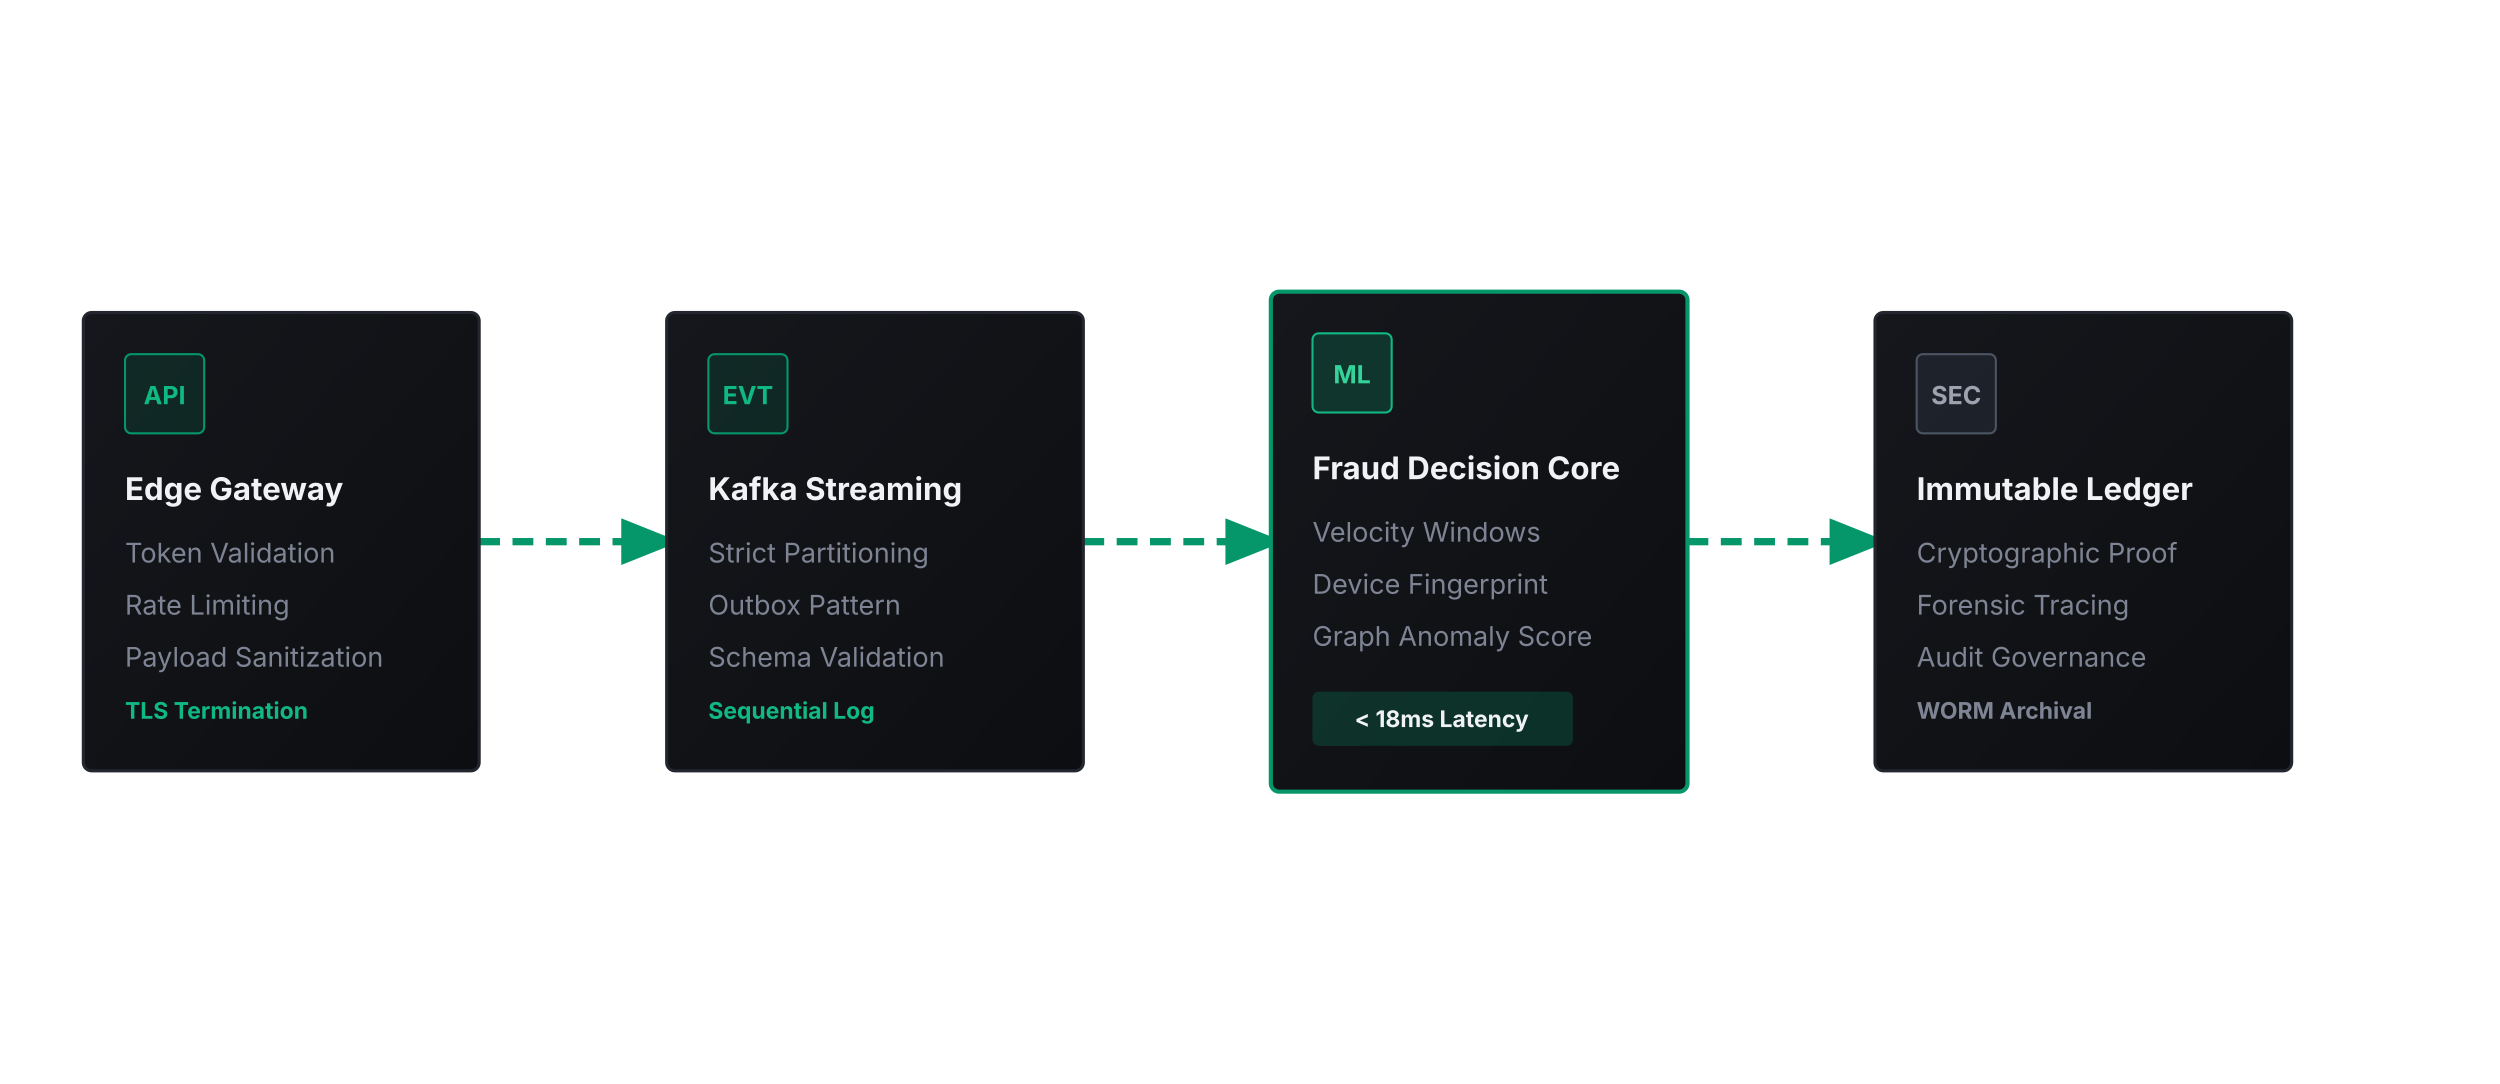
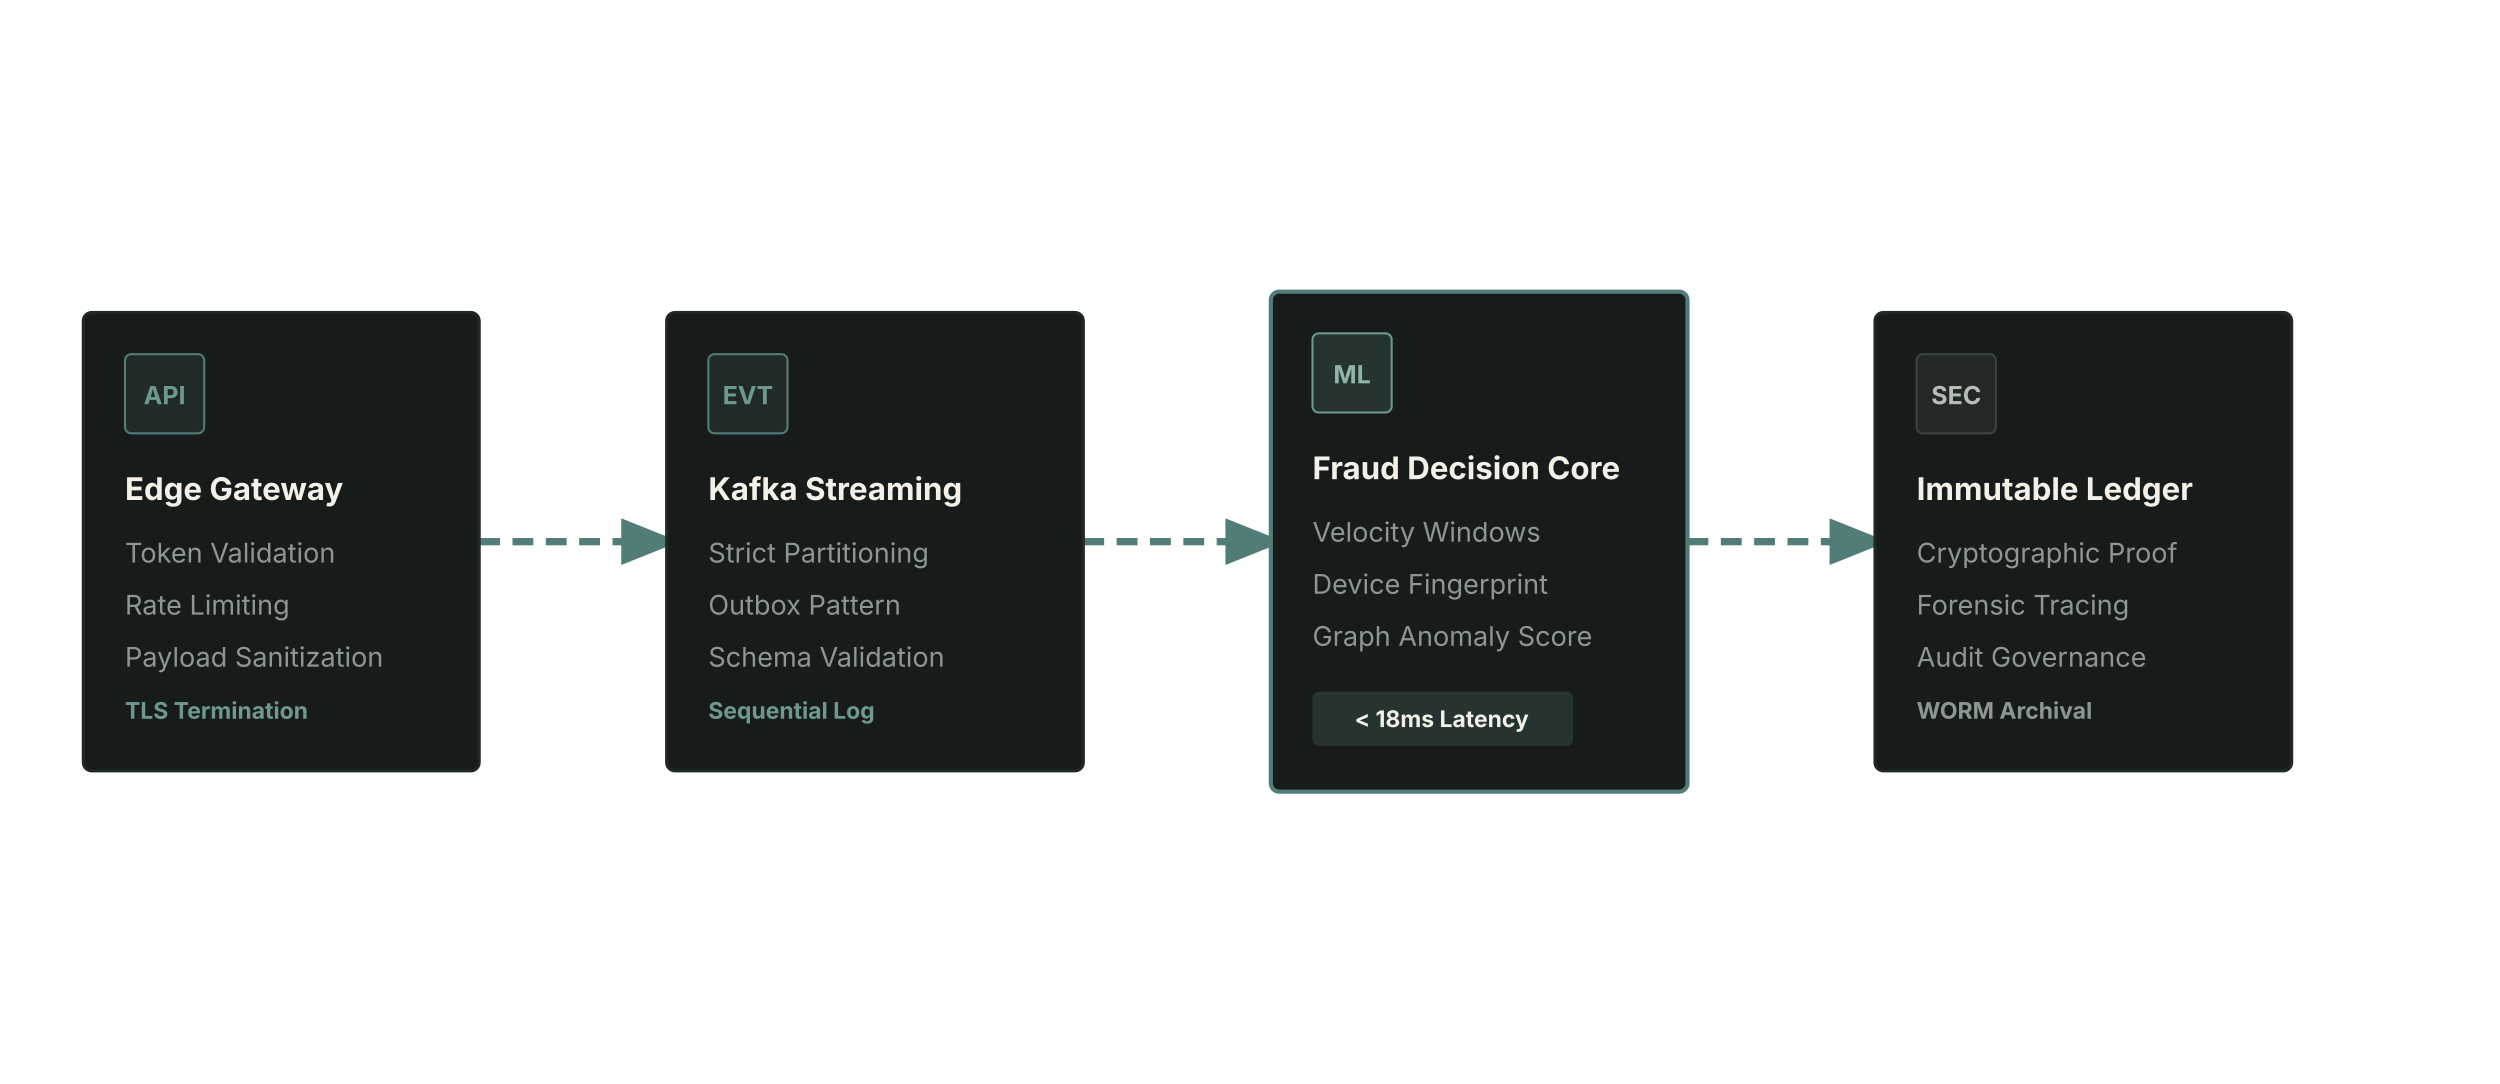
<svg xmlns="http://www.w3.org/2000/svg" dir="ltr" viewBox="0 0 1200 520" width="100%" height="100%">
  <defs>
    <linearGradient id="cardGrad1" x1="0%" y1="0%" x2="100%" y2="100%">
-       <stop offset="0%" stop-color="#15171C" />
-       <stop offset="100%" stop-color="#0D0E11" />
+       <stop offset="0%" stop-color="#171C1A" />
+       <stop offset="100%" stop-color="#171C1A" />
    </linearGradient>
    <marker id="arrowJade1" viewBox="0 0 10 10" refX="6" refY="5" markerWidth="8" markerHeight="8" orient="auto-start-reverse">
-       <path d="M 0 1 L 10 5 L 0 9 z" fill="#059669" />
+       <path d="M 0 1 L 10 5 L 0 9 z" fill="#527C78" />
    </marker>
    <style>
      @keyframes flowDash { to { stroke-dashoffset: -32; } }
      .anim-flow { stroke-dasharray: 10, 6; animation: flowDash 1.4s linear infinite; }
      text { font-family: system-ui, -apple-system, sans-serif; }
    </style>
  </defs>
-   <path d="M 230 260 L 315 260" stroke="#059669" stroke-width="3.5" fill="none" class="anim-flow" marker-end="url(#arrowJade1)" />
-   <path d="M 520 260 L 605 260" stroke="#059669" stroke-width="3.5" fill="none" class="anim-flow" marker-end="url(#arrowJade1)" />
-   <path d="M 810 260 L 895 260" stroke="#059669" stroke-width="3.5" fill="none" class="anim-flow" marker-end="url(#arrowJade1)" />
+   <path d="M 230 260 L 315 260" stroke="#527C78" stroke-width="3.5" fill="none" class="anim-flow" marker-end="url(#arrowJade1)" />
+   <path d="M 520 260 L 605 260" stroke="#527C78" stroke-width="3.5" fill="none" class="anim-flow" marker-end="url(#arrowJade1)" />
+   <path d="M 810 260 L 895 260" stroke="#527C78" stroke-width="3.5" fill="none" class="anim-flow" marker-end="url(#arrowJade1)" />
  <g transform="translate(40, 150)">
-     <rect width="190" height="220" rx="4" fill="url(#cardGrad1)" stroke="#23262E" stroke-width="1.5" />
-     <rect x="20" y="20" width="38" height="38" rx="3" fill="#059669" fill-opacity="0.15" stroke="#059669" stroke-width="1" />
-     <text x="39" y="44" fill="#10B981" font-size="12" font-weight="bold" text-anchor="middle">API</text>
-     <text x="20" y="90" fill="#F0F2F5" font-size="15" font-weight="bold">Edge Gateway</text>
-     <text x="20" y="120" fill="#7E8494" font-size="13">Token Validation</text>
-     <text x="20" y="145" fill="#7E8494" font-size="13">Rate Limiting</text>
-     <text x="20" y="170" fill="#7E8494" font-size="13">Payload Sanitization</text>
-     <text x="20" y="195" fill="#10B981" font-size="11" font-weight="bold">TLS Termination</text>
+     <rect width="190" height="220" rx="4" fill="url(#cardGrad1)" stroke="#202725" stroke-width="1.5" />
+     <rect x="20" y="20" width="38" height="38" rx="3" fill="#527C78" fill-opacity="0.15" stroke="#527C78" stroke-width="1" />
+     <text x="39" y="44" fill="#6E9792" font-size="12" font-weight="bold" text-anchor="middle">API</text>
+     <text x="20" y="90" fill="#F3F0E8" font-size="15" font-weight="bold">Edge Gateway</text>
+     <text x="20" y="120" fill="#8C9790" font-size="13">Token Validation</text>
+     <text x="20" y="145" fill="#8C9790" font-size="13">Rate Limiting</text>
+     <text x="20" y="170" fill="#8C9790" font-size="13">Payload Sanitization</text>
+     <text x="20" y="195" fill="#6E9792" font-size="11" font-weight="bold">TLS Termination</text>
  </g>
  <g transform="translate(320, 150)">
-     <rect width="200" height="220" rx="4" fill="url(#cardGrad1)" stroke="#23262E" stroke-width="1.5" />
-     <rect x="20" y="20" width="38" height="38" rx="3" fill="#059669" fill-opacity="0.15" stroke="#059669" stroke-width="1" />
-     <text x="39" y="44" fill="#10B981" font-size="12" font-weight="bold" text-anchor="middle">EVT</text>
-     <text x="20" y="90" fill="#F0F2F5" font-size="15" font-weight="bold">Kafka Streaming</text>
-     <text x="20" y="120" fill="#7E8494" font-size="13">Strict Partitioning</text>
-     <text x="20" y="145" fill="#7E8494" font-size="13">Outbox Pattern</text>
-     <text x="20" y="170" fill="#7E8494" font-size="13">Schema Validation</text>
-     <text x="20" y="195" fill="#10B981" font-size="11" font-weight="bold">Sequential Log</text>
+     <rect width="200" height="220" rx="4" fill="url(#cardGrad1)" stroke="#202725" stroke-width="1.5" />
+     <rect x="20" y="20" width="38" height="38" rx="3" fill="#527C78" fill-opacity="0.15" stroke="#527C78" stroke-width="1" />
+     <text x="39" y="44" fill="#6E9792" font-size="12" font-weight="bold" text-anchor="middle">EVT</text>
+     <text x="20" y="90" fill="#F3F0E8" font-size="15" font-weight="bold">Kafka Streaming</text>
+     <text x="20" y="120" fill="#8C9790" font-size="13">Strict Partitioning</text>
+     <text x="20" y="145" fill="#8C9790" font-size="13">Outbox Pattern</text>
+     <text x="20" y="170" fill="#8C9790" font-size="13">Schema Validation</text>
+     <text x="20" y="195" fill="#6E9792" font-size="11" font-weight="bold">Sequential Log</text>
  </g>
  <g transform="translate(610, 140)">
-     <rect width="200" height="240" rx="4" fill="url(#cardGrad1)" stroke="#059669" stroke-width="2" />
-     <rect x="20" y="20" width="38" height="38" rx="3" fill="#059669" fill-opacity="0.25" stroke="#10B981" stroke-width="1" />
-     <text x="39" y="44" fill="#34D399" font-size="12" font-weight="bold" text-anchor="middle">ML</text>
-     <text x="20" y="90" fill="#F0F2F5" font-size="15" font-weight="bold">Fraud Decision Core</text>
-     <text x="20" y="120" fill="#7E8494" font-size="13">Velocity Windows</text>
-     <text x="20" y="145" fill="#7E8494" font-size="13">Device Fingerprint</text>
-     <text x="20" y="170" fill="#7E8494" font-size="13">Graph Anomaly Score</text>
-     <rect x="20" y="192" width="125" height="26" rx="3" fill="#059669" fill-opacity="0.25" />
-     <text x="82" y="209" fill="#F0F2F5" font-size="11" font-weight="bold" text-anchor="middle">&lt; 18ms Latency</text>
+     <rect width="200" height="240" rx="4" fill="url(#cardGrad1)" stroke="#527C78" stroke-width="2" />
+     <rect x="20" y="20" width="38" height="38" rx="3" fill="#527C78" fill-opacity="0.25" stroke="#6E9792" stroke-width="1" />
+     <text x="39" y="44" fill="#8FB4AA" font-size="12" font-weight="bold" text-anchor="middle">ML</text>
+     <text x="20" y="90" fill="#F3F0E8" font-size="15" font-weight="bold">Fraud Decision Core</text>
+     <text x="20" y="120" fill="#8C9790" font-size="13">Velocity Windows</text>
+     <text x="20" y="145" fill="#8C9790" font-size="13">Device Fingerprint</text>
+     <text x="20" y="170" fill="#8C9790" font-size="13">Graph Anomaly Score</text>
+     <rect x="20" y="192" width="125" height="26" rx="3" fill="#527C78" fill-opacity="0.25" />
+     <text x="82" y="209" fill="#F3F0E8" font-size="11" font-weight="bold" text-anchor="middle">&lt; 18ms Latency</text>
  </g>
  <g transform="translate(900, 150)">
-     <rect width="200" height="220" rx="4" fill="url(#cardGrad1)" stroke="#23262E" stroke-width="1.5" />
-     <rect x="20" y="20" width="38" height="38" rx="3" fill="#374151" fill-opacity="0.3" stroke="#4B5563" stroke-width="1" />
-     <text x="39" y="44" fill="#9CA3AF" font-size="12" font-weight="bold" text-anchor="middle">SEC</text>
-     <text x="20" y="90" fill="#F0F2F5" font-size="15" font-weight="bold">Immutable Ledger</text>
-     <text x="20" y="120" fill="#7E8494" font-size="13">Cryptographic Proof</text>
-     <text x="20" y="145" fill="#7E8494" font-size="13">Forensic Tracing</text>
-     <text x="20" y="170" fill="#7E8494" font-size="13">Audit Governance</text>
-     <text x="20" y="195" fill="#7E8494" font-size="11" font-weight="bold">WORM Archival</text>
+     <rect width="200" height="220" rx="4" fill="url(#cardGrad1)" stroke="#202725" stroke-width="1.5" />
+     <rect x="20" y="20" width="38" height="38" rx="3" fill="#3A4441" fill-opacity="0.3" stroke="#3A4441" stroke-width="1" />
+     <text x="39" y="44" fill="#B5BDB6" font-size="12" font-weight="bold" text-anchor="middle">SEC</text>
+     <text x="20" y="90" fill="#F3F0E8" font-size="15" font-weight="bold">Immutable Ledger</text>
+     <text x="20" y="120" fill="#8C9790" font-size="13">Cryptographic Proof</text>
+     <text x="20" y="145" fill="#8C9790" font-size="13">Forensic Tracing</text>
+     <text x="20" y="170" fill="#8C9790" font-size="13">Audit Governance</text>
+     <text x="20" y="195" fill="#8C9790" font-size="11" font-weight="bold">WORM Archival</text>
  </g>
</svg>
